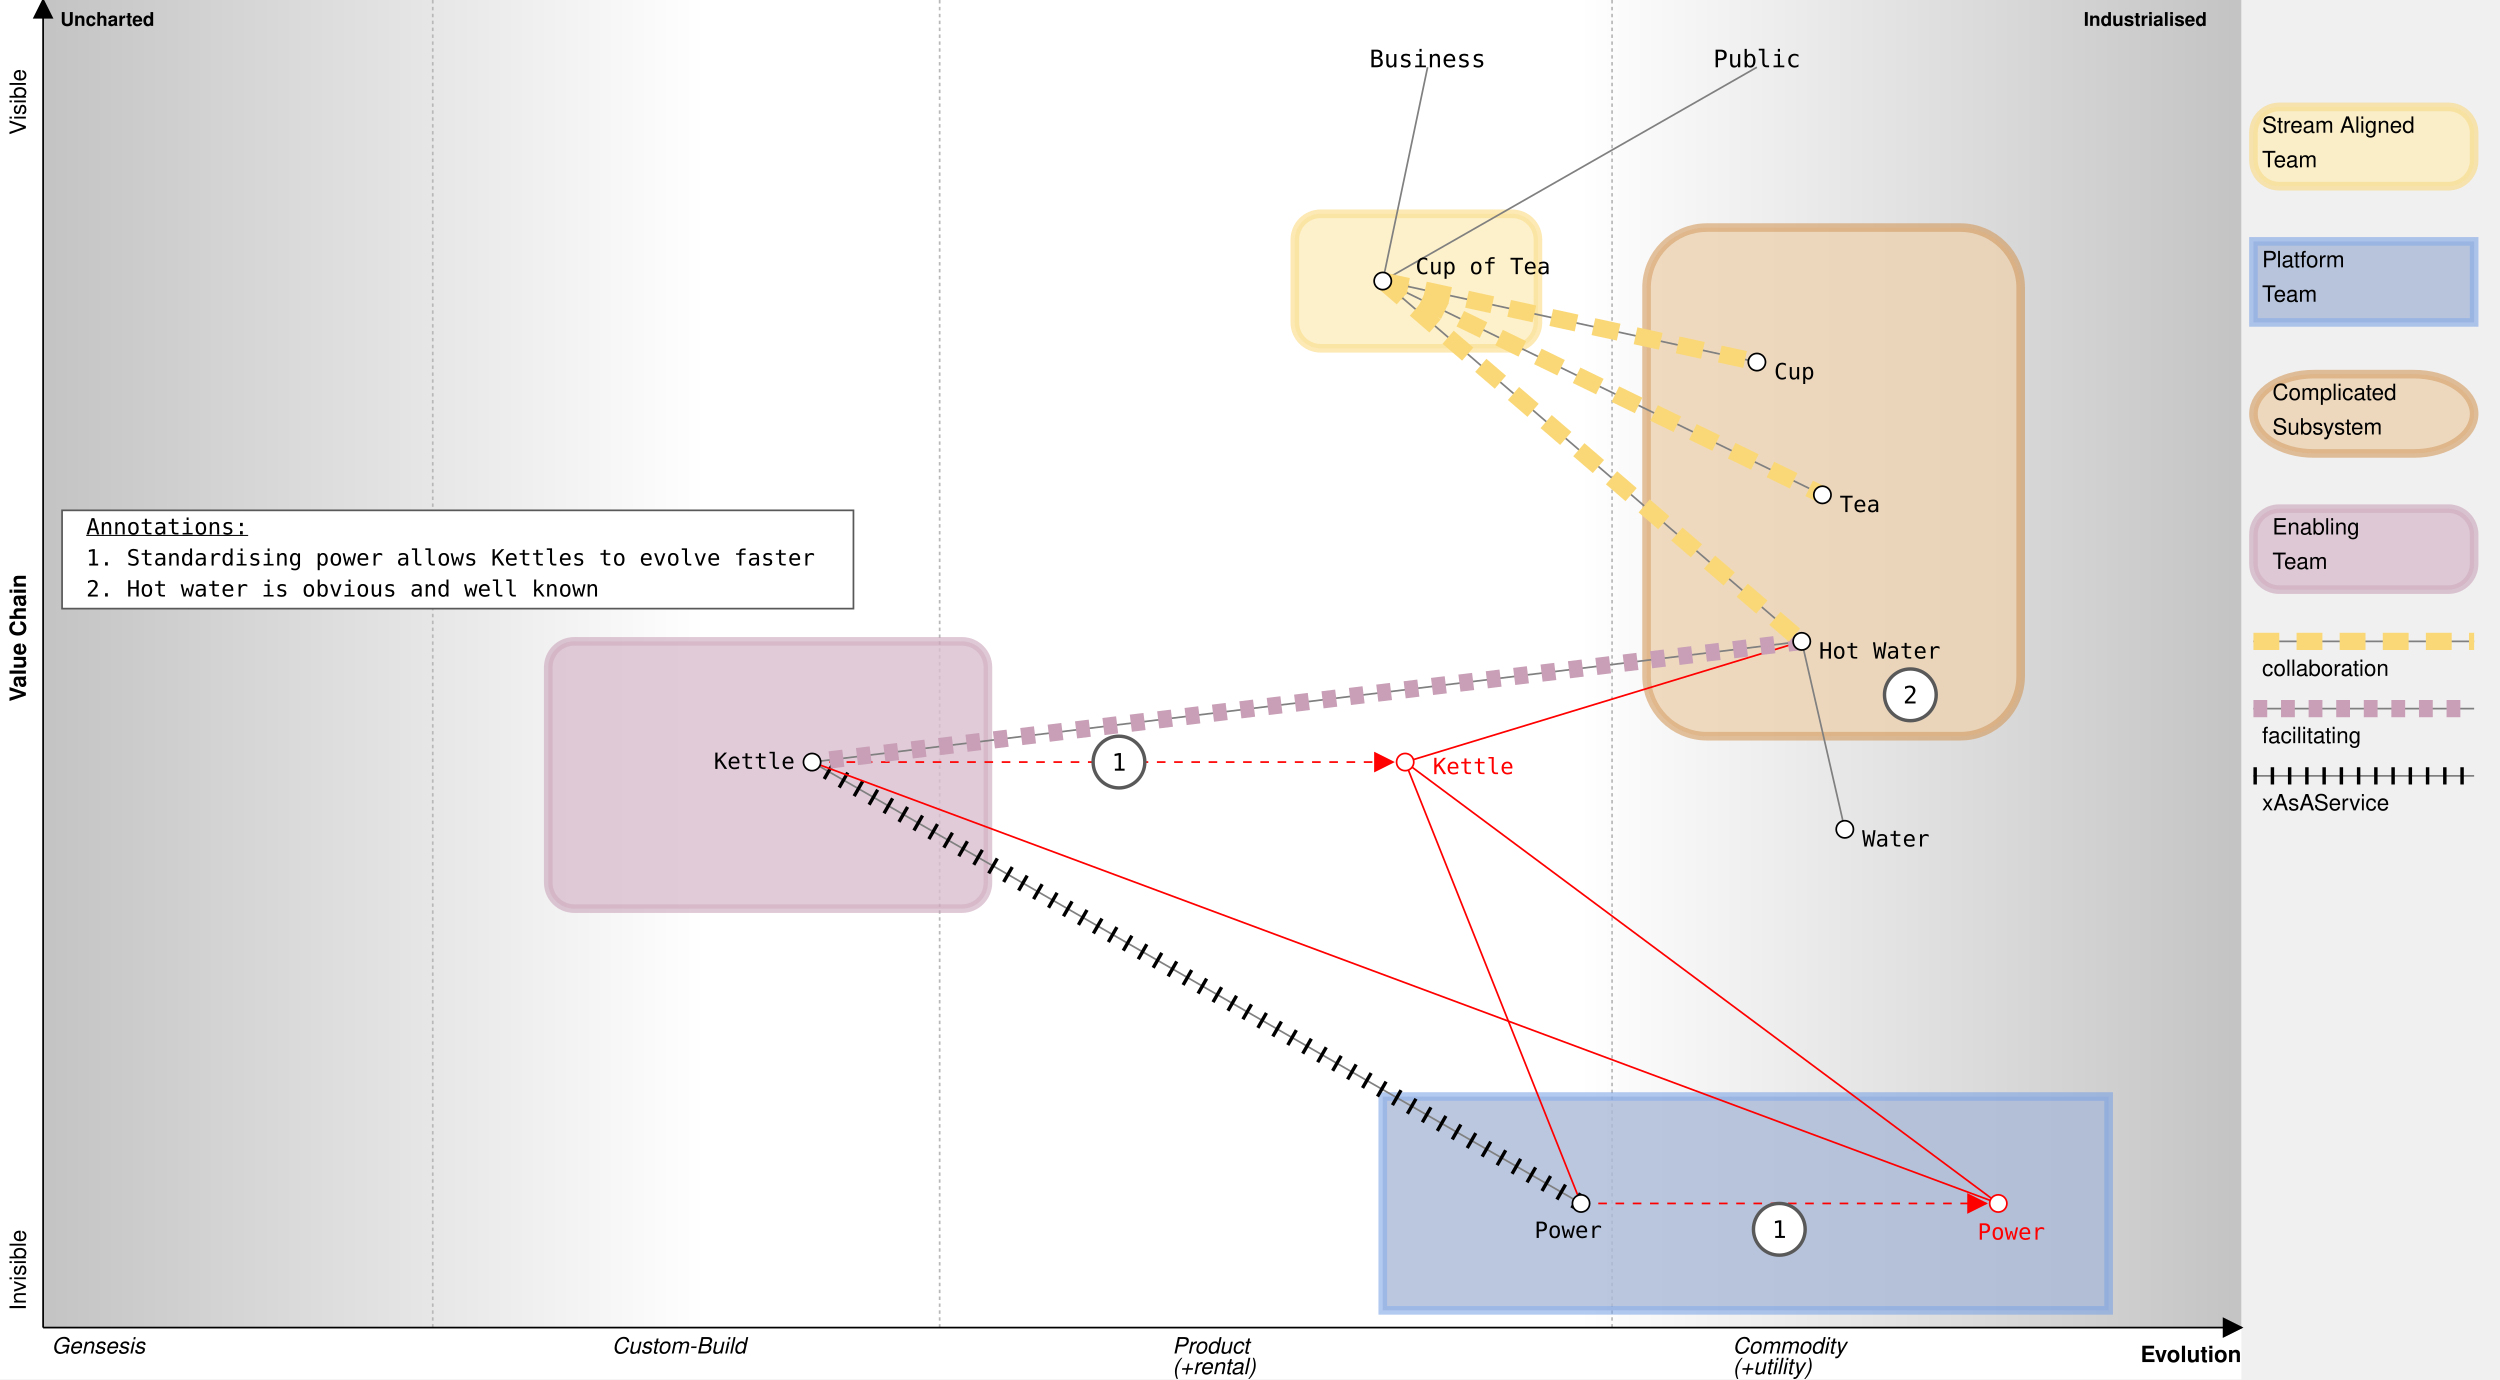
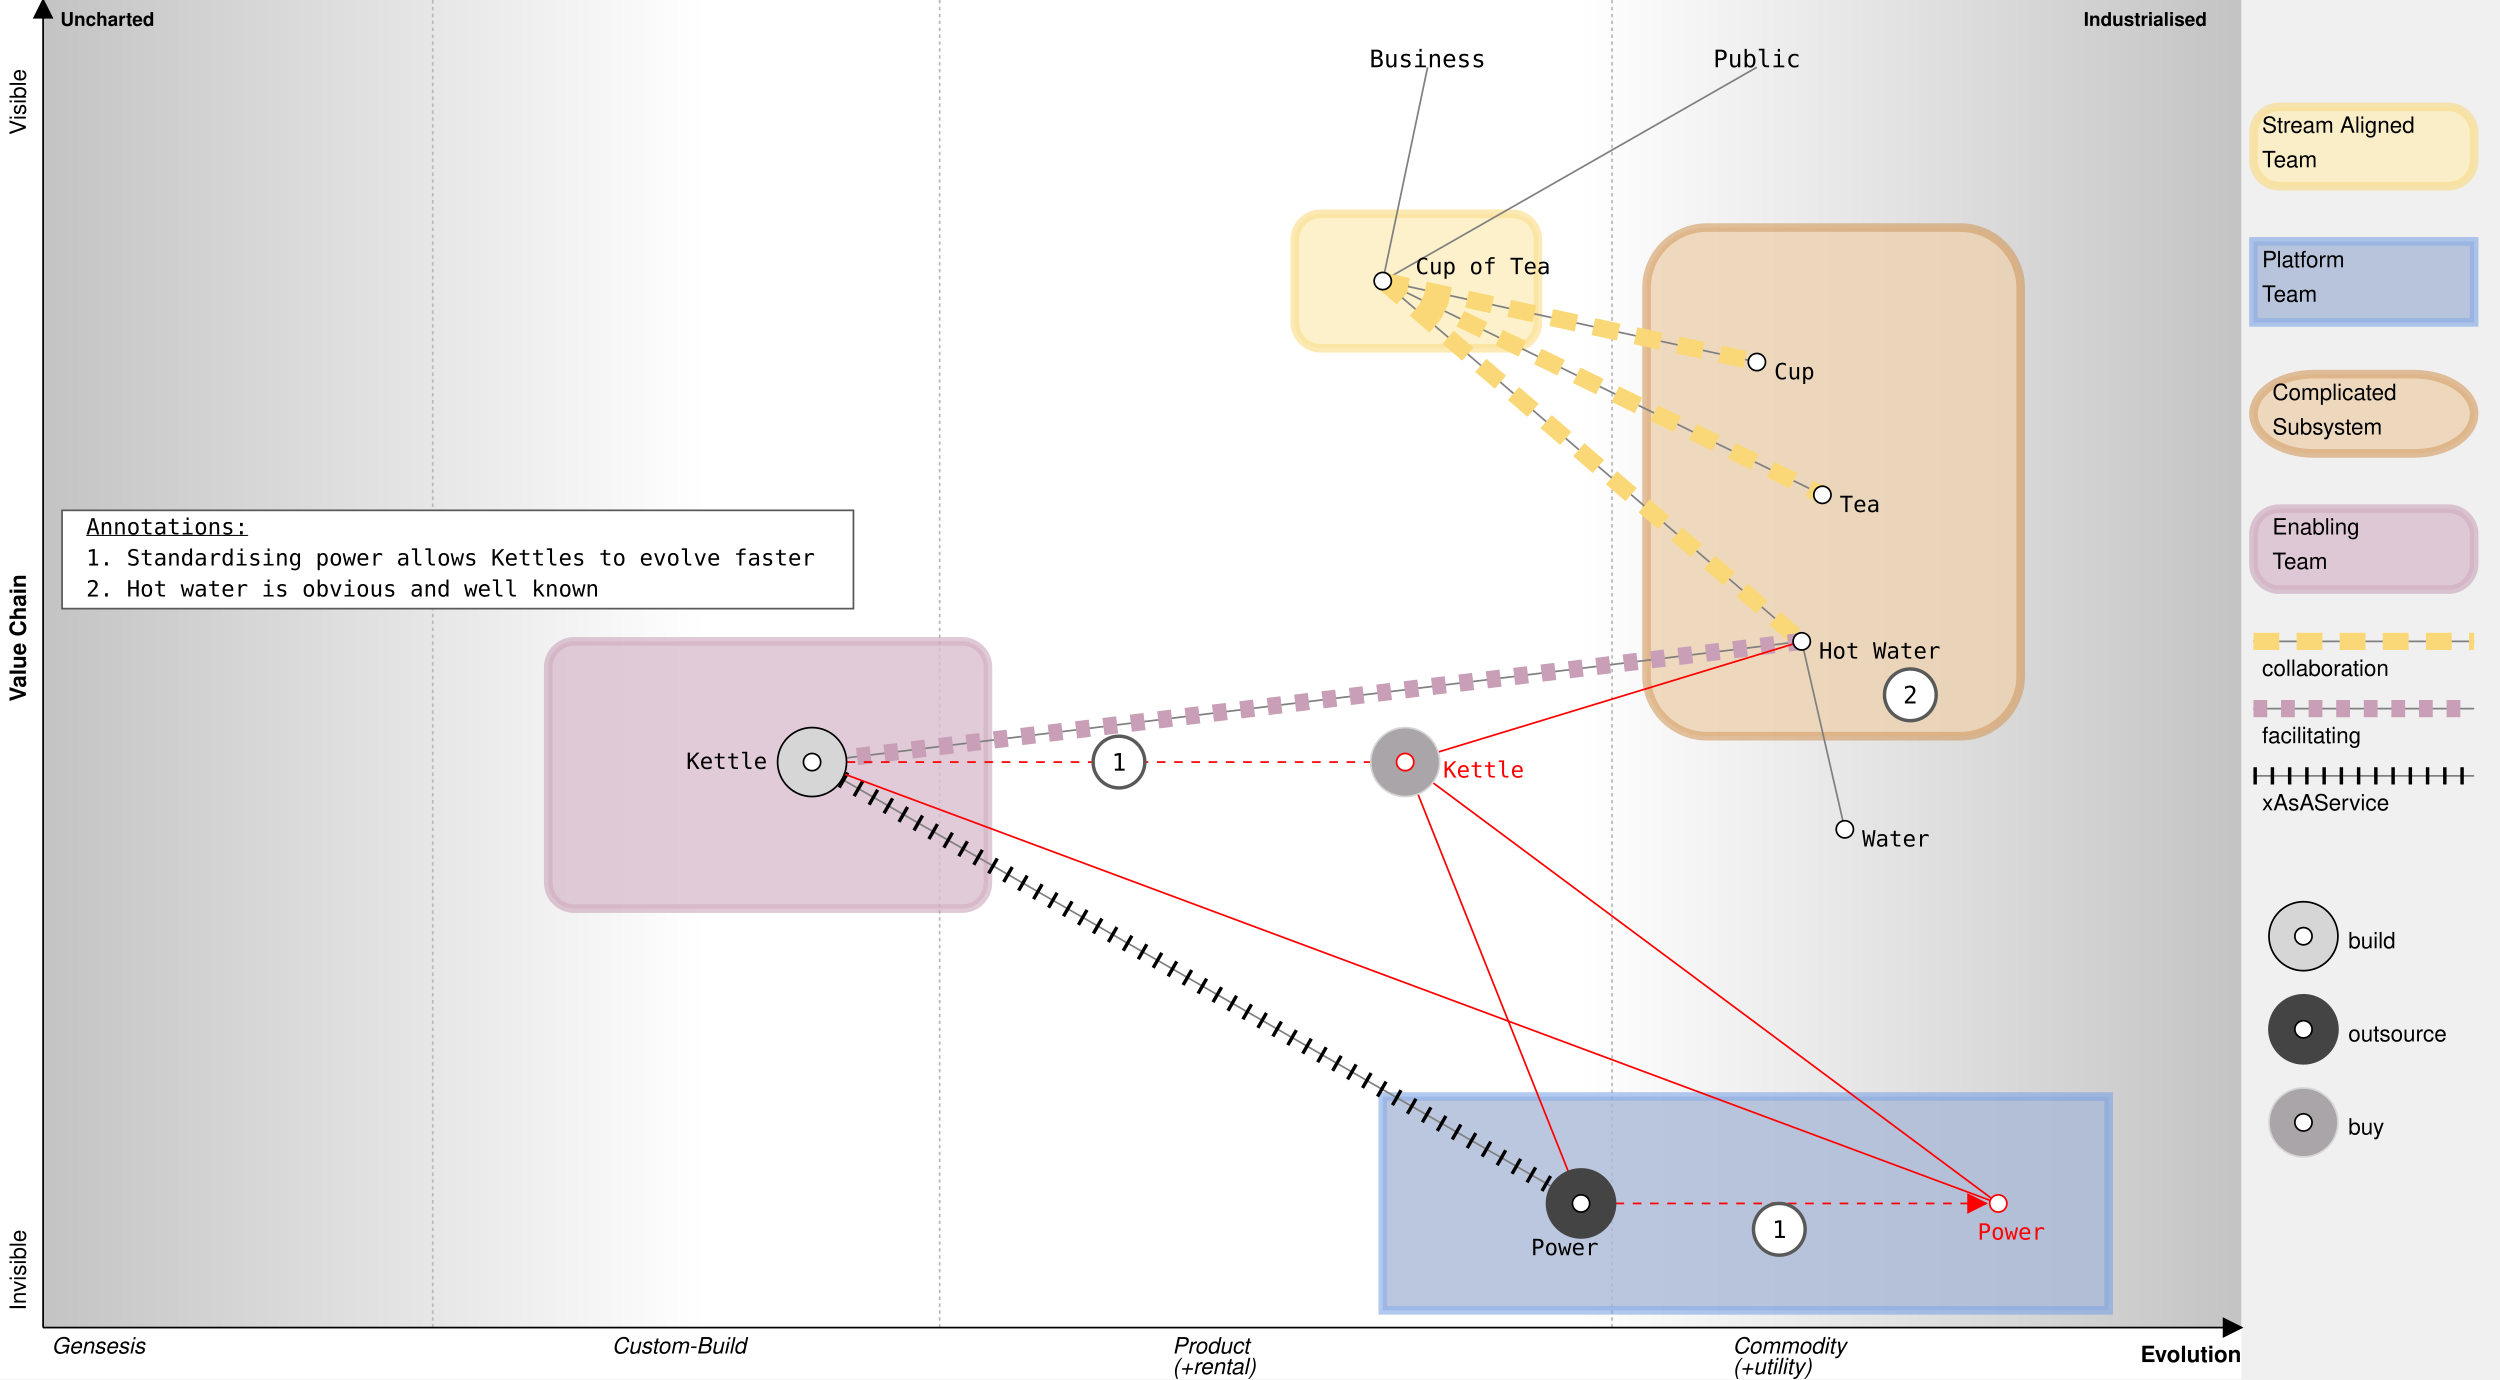
<svg xmlns="http://www.w3.org/2000/svg" width="1450" height="800">
  <g font-family="&quot;Helvetica Neue&quot;,Helvetica,Arial,sans-serif" font-size="13px"> &gt;
<g transform="translate(1307,62)">
      <rect x="0" y="0" width="128" height="46" rx="15" ry="15" fill="rgb(252, 237, 190)" opacity="0.8" stroke="rgb(250,216,120)" stroke-opacity="0.7" stroke-width="5px" />
    </g>
    <text x="1312" y="77">Stream Aligned</text>
    <text x="1312" y="97">Team</text>
    <g transform="translate(1307,140)">
      <rect x="0" y="0" width="128" height="47" fill="rgb(170, 185, 215)" opacity="0.8" stroke="rgb(119,159,229)" stroke-opacity="0.7" stroke-width="5px" />
    </g>
    <text x="1312" y="155">Platform</text>
    <text x="1312" y="175">Team</text>
    <g transform="translate(1307,217)">
      <rect x="0" y="0" width="128" height="46" rx="35" ry="35" fill="rgb(236, 210, 177)" opacity="0.8" stroke="rgb(210,149,84)" stroke-opacity="0.7" stroke-width="5px" />
    </g>
    <text x="1318" y="232">Complicated</text>
    <text x="1318" y="252">Subsystem</text>
    <g transform="translate(1307,295)">
      <rect x="0" y="0" width="128" height="47" rx="15" ry="15" fill="rgb(217, 190, 206)" opacity="0.8" stroke="rgb(200,159,182)" stroke-opacity="0.7" stroke-width="5px" />
    </g>
    <text x="1318" y="310">Enabling</text>
    <text x="1318" y="330">Team</text>
    <line x1="1307" y1="372" x2="1435" y2="372" stroke="grey" stroke-width="1" />
    <line x1="1307" y1="372" x2="1435" y2="372" stroke-dasharray="15 10" stroke="rgb(250,216,120)" stroke-width="10" />
    <text x="1312" y="392">collaboration</text>
    <line x1="1307" y1="411" x2="1435" y2="411" stroke="grey" stroke-width="1" />
    <line x1="1307" y1="411" x2="1435" y2="411" stroke-dasharray="8 8" stroke="rgb(200,159,182)" stroke-width="10" />
    <text x="1312" y="431">facilitating</text>
    <line x1="1307" y1="450" x2="1435" y2="450" stroke="grey" stroke-width="1" />
    <line x1="1307" y1="450" x2="1435" y2="450" stroke-dasharray="2 8" stroke="black" stroke-width="10" />
    <text x="1312" y="470">xAsAService</text>
+     <g transform="translate(1336,543)">
+       <text x="0" y="0" />
+       <circle cx="0" cy="0" r="20" fill="#D6D6D6" stroke="#000000" />
+       <circle cx="0" cy="0" r="5" stroke-width="1" stroke="black" fill="white" />
+     </g>
+     <text x="1362" y="550">build</text>
+     <g transform="translate(1336,597)">
+       <text x="0" y="0" />
+       <circle cx="0" cy="0" r="20" fill="#444444" stroke="#444444" />
+       <circle cx="0" cy="0" r="5" stroke-width="1" stroke="black" fill="white" />
+     </g>
+     <text x="1362" y="604">outsource</text>
+     <g transform="translate(1336,651)">
+       <text x="0" y="0" />
+       <circle cx="0" cy="0" r="20" fill="#AAA5A9" stroke="#D6D6D6" />
+       <circle cx="0" cy="0" r="5" stroke-width="1" stroke="black" fill="white" />
+     </g>
+     <text x="1362" y="658">buy</text>
  </g>
  <rect x="0" y="0" width="1300" height="800" style="fill:white" />
  <defs>
    <linearGradient id="wardleyGradient" x1="0%" y1="0%" x2="100%" y2="0%">
      <stop offset="0%" stop-color="rgb(196,196,196)" stop-opacity="1.00" />
      <stop offset="30%" stop-color="rgb(255,255,255)" stop-opacity="1.00" />
      <stop offset="70%" stop-color="rgb(255,255,255)" stop-opacity="1.00" />
      <stop offset="100%" stop-color="rgb(196,196,196)" stop-opacity="1.00" />
    </linearGradient>
    <marker id="arrow" refX="15" refY="0" markerWidth="12" markerHeight="12" viewBox="0 -5 10 10">
      <path d="M0,-5L10,0L0,5" style="fill:red" />
    </marker>
    <marker id="graphArrow" refX="9" refY="0" markerWidth="12" markerHeight="12" viewBox="0 -5 10 10">
      <path d="M0,-5L10,0L0,5" style="fill:black" />
    </marker>
  </defs>
  <rect x="25" y="0" width="1275" height="770" style="fill:url(#wardleyGradient)" />
  <g transform="translate(0,800) rotate(270)">
    <g font-family="&quot;Helvetica Neue&quot;,Helvetica,Arial,sans-serif" font-size="13px"> &gt;
<line x1="30" y1="25" x2="800" y2="25" stroke="black" stroke-width="1" marker-end="url(#graphArrow)" />
      <line x1="800" y1="251" x2="30" y2="251" stroke="#b8b8b8" stroke-dasharray="2,2" />
      <line x1="800" y1="545" x2="30" y2="545" stroke="#b8b8b8" stroke-dasharray="2,2" />
      <line x1="800" y1="935" x2="30" y2="935" stroke="#b8b8b8" stroke-dasharray="2,2" />
      <text x="40" y="15" text-anchor="start">Invisible</text>
      <text x="760" y="15" text-anchor="end">Visible</text>
      <text x="430" y="15" text-anchor="middle" font-weight="bold">Value Chain</text>
    </g>
  </g>
  <line x1="25" y1="770" x2="1300" y2="770" stroke="black" stroke-width="1" marker-end="url(#graphArrow)" />
  <g font-family="&quot;Helvetica Neue&quot;,Helvetica,Arial,sans-serif" font-size="13px" font-style="italic">
    <text x="35" y="15" font-style="normal" font-size="11px" font-weight="bold">Uncharted</text>
    <text x="1280" y="15" font-style="normal" font-size="11px" font-weight="bold" text-anchor="end">Industrialised</text>
    <text x="30" y="785">Gensesis</text>
    <text x="355" y="785">Custom-Build</text>
    <text x="680" y="785">Product</text>
    <text x="680" y="797">(+rental)</text>
    <text x="1005" y="785">Commodity</text>
    <text x="1005" y="797">(+utility)</text>
    <text x="1300" y="790" text-anchor="end" font-weight="bold" font-style="normal">Evolution</text>
  </g>
  <g font-family="Consolas, Lucida Console, monospace" font-weight="14px" font-size="13px">
    <g id="teamtopologies">
      <g transform="translate(751,124)">
        <rect x="0" y="0" width="141" height="78" rx="15" ry="15" fill="rgb(252, 237, 190)" opacity="0.8" stroke="rgb(250,216,120)" stroke-opacity="0.7" stroke-width="5px" />
      </g>
      <g transform="translate(318,372)">
        <rect x="0" y="0" width="255" height="155" rx="15" ry="15" fill="rgb(217, 190, 206)" opacity="0.8" stroke="rgb(200,159,182)" stroke-opacity="0.7" stroke-width="5px" />
      </g>
+       <g transform="translate(802,636)">
+         <rect x="0" y="0" width="421" height="124" fill="rgb(170, 185, 215)" opacity="0.8" stroke="rgb(119,159,229)" stroke-opacity="0.7" stroke-width="5px" />
+       </g>
      <g transform="translate(955,132)">
        <rect x="0" y="0" width="217" height="295" rx="35" ry="35" fill="rgb(236, 210, 177)" opacity="0.8" stroke="rgb(210,149,84)" stroke-opacity="0.7" stroke-width="5px" />
-       </g>
-       <g transform="translate(802,636)">
-         <rect x="0" y="0" width="421" height="124" fill="rgb(170, 185, 215)" opacity="0.8" stroke="rgb(119,159,229)" stroke-opacity="0.7" stroke-width="5px" />
      </g>
    </g>
    <g id="links">
      <line x1="1019" y1="39" x2="802" y2="163" stroke="grey" stroke-width="1" />
-       <line x1="815" y1="442" x2="917" y2="698" stroke="red" stroke-width="1" />
-       <line x1="815" y1="442" x2="1159" y2="698" stroke="red" stroke-width="1" />
-       <line x1="917" y1="698" x2="1159" y2="698" stroke-dasharray="5 5" stroke="red" stroke-width="1" marker-end="url(#arrow)" />
-       <line x1="471" y1="442" x2="917" y2="698" stroke="grey" stroke-width="1" />
-       <line x1="471" y1="442" x2="917" y2="698" stroke-dasharray="2 8" stroke="black" stroke-width="10" />
-       <line x1="471" y1="442" x2="1159" y2="698" stroke="red" stroke-width="1" />
-       <line x1="471" y1="442" x2="815" y2="442" stroke-dasharray="5 5" stroke="red" stroke-width="1" marker-end="url(#arrow)" />
-       <line x1="828" y1="39" x2="802" y2="163" stroke="grey" stroke-width="1" />
-       <line x1="1045" y1="372" x2="815" y2="442" stroke="red" stroke-width="1" />
-       <line x1="1045" y1="372" x2="1070" y2="481" stroke="grey" stroke-width="1" />
-       <line x1="1045" y1="372" x2="471" y2="442" stroke="grey" stroke-width="1" />
-       <line x1="1045" y1="372" x2="471" y2="442" stroke-dasharray="8 8" stroke="rgb(200,159,182)" stroke-width="10" />
      <line x1="802" y1="163" x2="1057" y2="287" stroke="grey" stroke-width="1" />
      <line x1="802" y1="163" x2="1057" y2="287" stroke-dasharray="15 10" stroke="rgb(250,216,120)" stroke-width="10" />
      <line x1="802" y1="163" x2="1045" y2="372" stroke="grey" stroke-width="1" />
      <line x1="802" y1="163" x2="1045" y2="372" stroke-dasharray="15 10" stroke="rgb(250,216,120)" stroke-width="10" />
      <line x1="802" y1="163" x2="1019" y2="210" stroke="grey" stroke-width="1" />
      <line x1="802" y1="163" x2="1019" y2="210" stroke-dasharray="15 10" stroke="rgb(250,216,120)" stroke-width="10" />
+       <line x1="917" y1="698" x2="1159" y2="698" stroke-dasharray="5 5" stroke="red" stroke-width="1" marker-end="url(#arrow)" />
+       <line x1="815" y1="442" x2="917" y2="698" stroke="red" stroke-width="1" />
+       <line x1="815" y1="442" x2="1159" y2="698" stroke="red" stroke-width="1" />
+       <line x1="828" y1="39" x2="802" y2="163" stroke="grey" stroke-width="1" />
+       <line x1="1045" y1="372" x2="1070" y2="481" stroke="grey" stroke-width="1" />
+       <line x1="1045" y1="372" x2="471" y2="442" stroke="grey" stroke-width="1" />
+       <line x1="1045" y1="372" x2="471" y2="442" stroke-dasharray="8 8" stroke="rgb(200,159,182)" stroke-width="10" />
+       <line x1="1045" y1="372" x2="815" y2="442" stroke="red" stroke-width="1" />
+       <line x1="471" y1="442" x2="917" y2="698" stroke="grey" stroke-width="1" />
+       <line x1="471" y1="442" x2="917" y2="698" stroke-dasharray="2 8" stroke="black" stroke-width="10" />
+       <line x1="471" y1="442" x2="1159" y2="698" stroke="red" stroke-width="1" />
+       <line x1="471" y1="442" x2="815" y2="442" stroke-dasharray="5 5" stroke="red" stroke-width="1" marker-end="url(#arrow)" />
    </g>
    <g id="components">
+       <g transform="translate(815,442)">
+         <text x="22" y="9" fill="red">Kettle</text>
+         <circle cx="0" cy="0" r="20" fill="#AAA5A9" stroke="#D6D6D6" />
+         <circle cx="0" cy="0" r="5" stroke-width="1" stroke="red" fill="white" />
+       </g>
+       <g transform="translate(1019,210)">
+         <text x="10" y="10">Cup</text>
+         <circle cx="0" cy="0" r="5" stroke-width="1" stroke="black" fill="white" />
+       </g>
+       <g transform="translate(1045,372)">
+         <text x="10" y="10">Hot Water</text>
+         <circle cx="0" cy="0" r="5" stroke-width="1" stroke="black" fill="white" />
+       </g>
+       <g transform="translate(1070,481)">
+         <text x="10" y="10">Water</text>
+         <circle cx="0" cy="0" r="5" stroke-width="1" stroke="black" fill="white" />
+       </g>
      <g transform="translate(828,39)">
        <text x="0" y="0" font-weight="14px" font-size="14px" text-anchor="middle">Business</text>
      </g>
-       <g transform="translate(1045,372)">
-         <text x="10" y="10">Hot Water</text>
+       <g transform="translate(471,442)">
+         <text x="-73" y="4">Kettle</text>
+         <circle cx="0" cy="0" r="20" fill="#D6D6D6" stroke="#000000" />
+         <circle cx="0" cy="0" r="5" stroke-width="1" stroke="black" fill="white" />
+       </g>
+       <g transform="translate(1057,287)">
+         <text x="10" y="10">Tea</text>
        <circle cx="0" cy="0" r="5" stroke-width="1" stroke="black" fill="white" />
      </g>
      <g transform="translate(802,163)">
        <text x="19" y="-4">Cup of Tea</text>
        <circle cx="0" cy="0" r="5" stroke-width="1" stroke="black" fill="white" />
      </g>
-       <g transform="translate(1057,287)">
-         <text x="10" y="10">Tea</text>
-         <circle cx="0" cy="0" r="5" stroke-width="1" stroke="black" fill="white" />
-       </g>
-       <g transform="translate(1070,481)">
-         <text x="10" y="10">Water</text>
-         <circle cx="0" cy="0" r="5" stroke-width="1" stroke="black" fill="white" />
-       </g>
-       <g transform="translate(1019,39)">
-         <text x="0" y="0" font-weight="14px" font-size="14px" text-anchor="middle">Public</text>
-       </g>
-       <g transform="translate(815,442)">
-         <text x="16" y="7" fill="red">Kettle</text>
-         <circle cx="0" cy="0" r="5" stroke-width="1" stroke="red" fill="white" />
-       </g>
      <g transform="translate(917,698)">
-         <text x="-27" y="20">Power</text>
+         <text x="-29" y="30">Power</text>
+         <circle cx="0" cy="0" r="20" fill="#444444" stroke="#444444" />
        <circle cx="0" cy="0" r="5" stroke-width="1" stroke="black" fill="white" />
      </g>
      <g transform="translate(1159,698)">
        <text x="-12" y="21" fill="red">Power</text>
        <circle cx="0" cy="0" r="5" stroke-width="1" stroke="red" fill="white" />
      </g>
-       <g transform="translate(1019,210)">
-         <text x="10" y="10">Cup</text>
-         <circle cx="0" cy="0" r="5" stroke-width="1" stroke="black" fill="white" />
-       </g>
-       <g transform="translate(471,442)">
-         <text x="-57" y="4">Kettle</text>
-         <circle cx="0" cy="0" r="5" stroke-width="1" stroke="black" fill="white" />
+       <g transform="translate(1019,39)">
+         <text x="0" y="0" font-weight="14px" font-size="14px" text-anchor="middle">Public</text>
      </g>
    </g>
    <g id="annotations">
      <g transform="translate(649,442)">
        <circle cx="0" cy="0" r="15" fill="white" stroke="#595959" stroke-width="2" />
        <text x="0" y="5" font-weight="14px" font-size="14px" text-anchor="middle">1</text>
      </g>
      <g transform="translate(1032,713)">
        <circle cx="0" cy="0" r="15" fill="white" stroke="#595959" stroke-width="2" />
        <text x="0" y="5" font-weight="14px" font-size="14px" text-anchor="middle">1</text>
      </g>
      <g transform="translate(1108,403)">
        <circle cx="0" cy="0" r="15" fill="white" stroke="#595959" stroke-width="2" />
        <text x="0" y="5" font-weight="14px" font-size="14px" text-anchor="middle">2</text>
      </g>
      <g transform="translate(50,310)">
        <rect x="-14" y="-14" width="459" height="57" stroke="#595959" stroke-width="1" fill="#FFFFFF" />
        <text x="0" y="0" text-decoration="underline">Annotations:</text>
        <text x="0" y="18"> 1. Standardising power allows Kettles to evolve faster</text>
        <text x="0" y="36"> 2. Hot water is obvious and well known</text>
      </g>
    </g>
  </g>
</svg>
